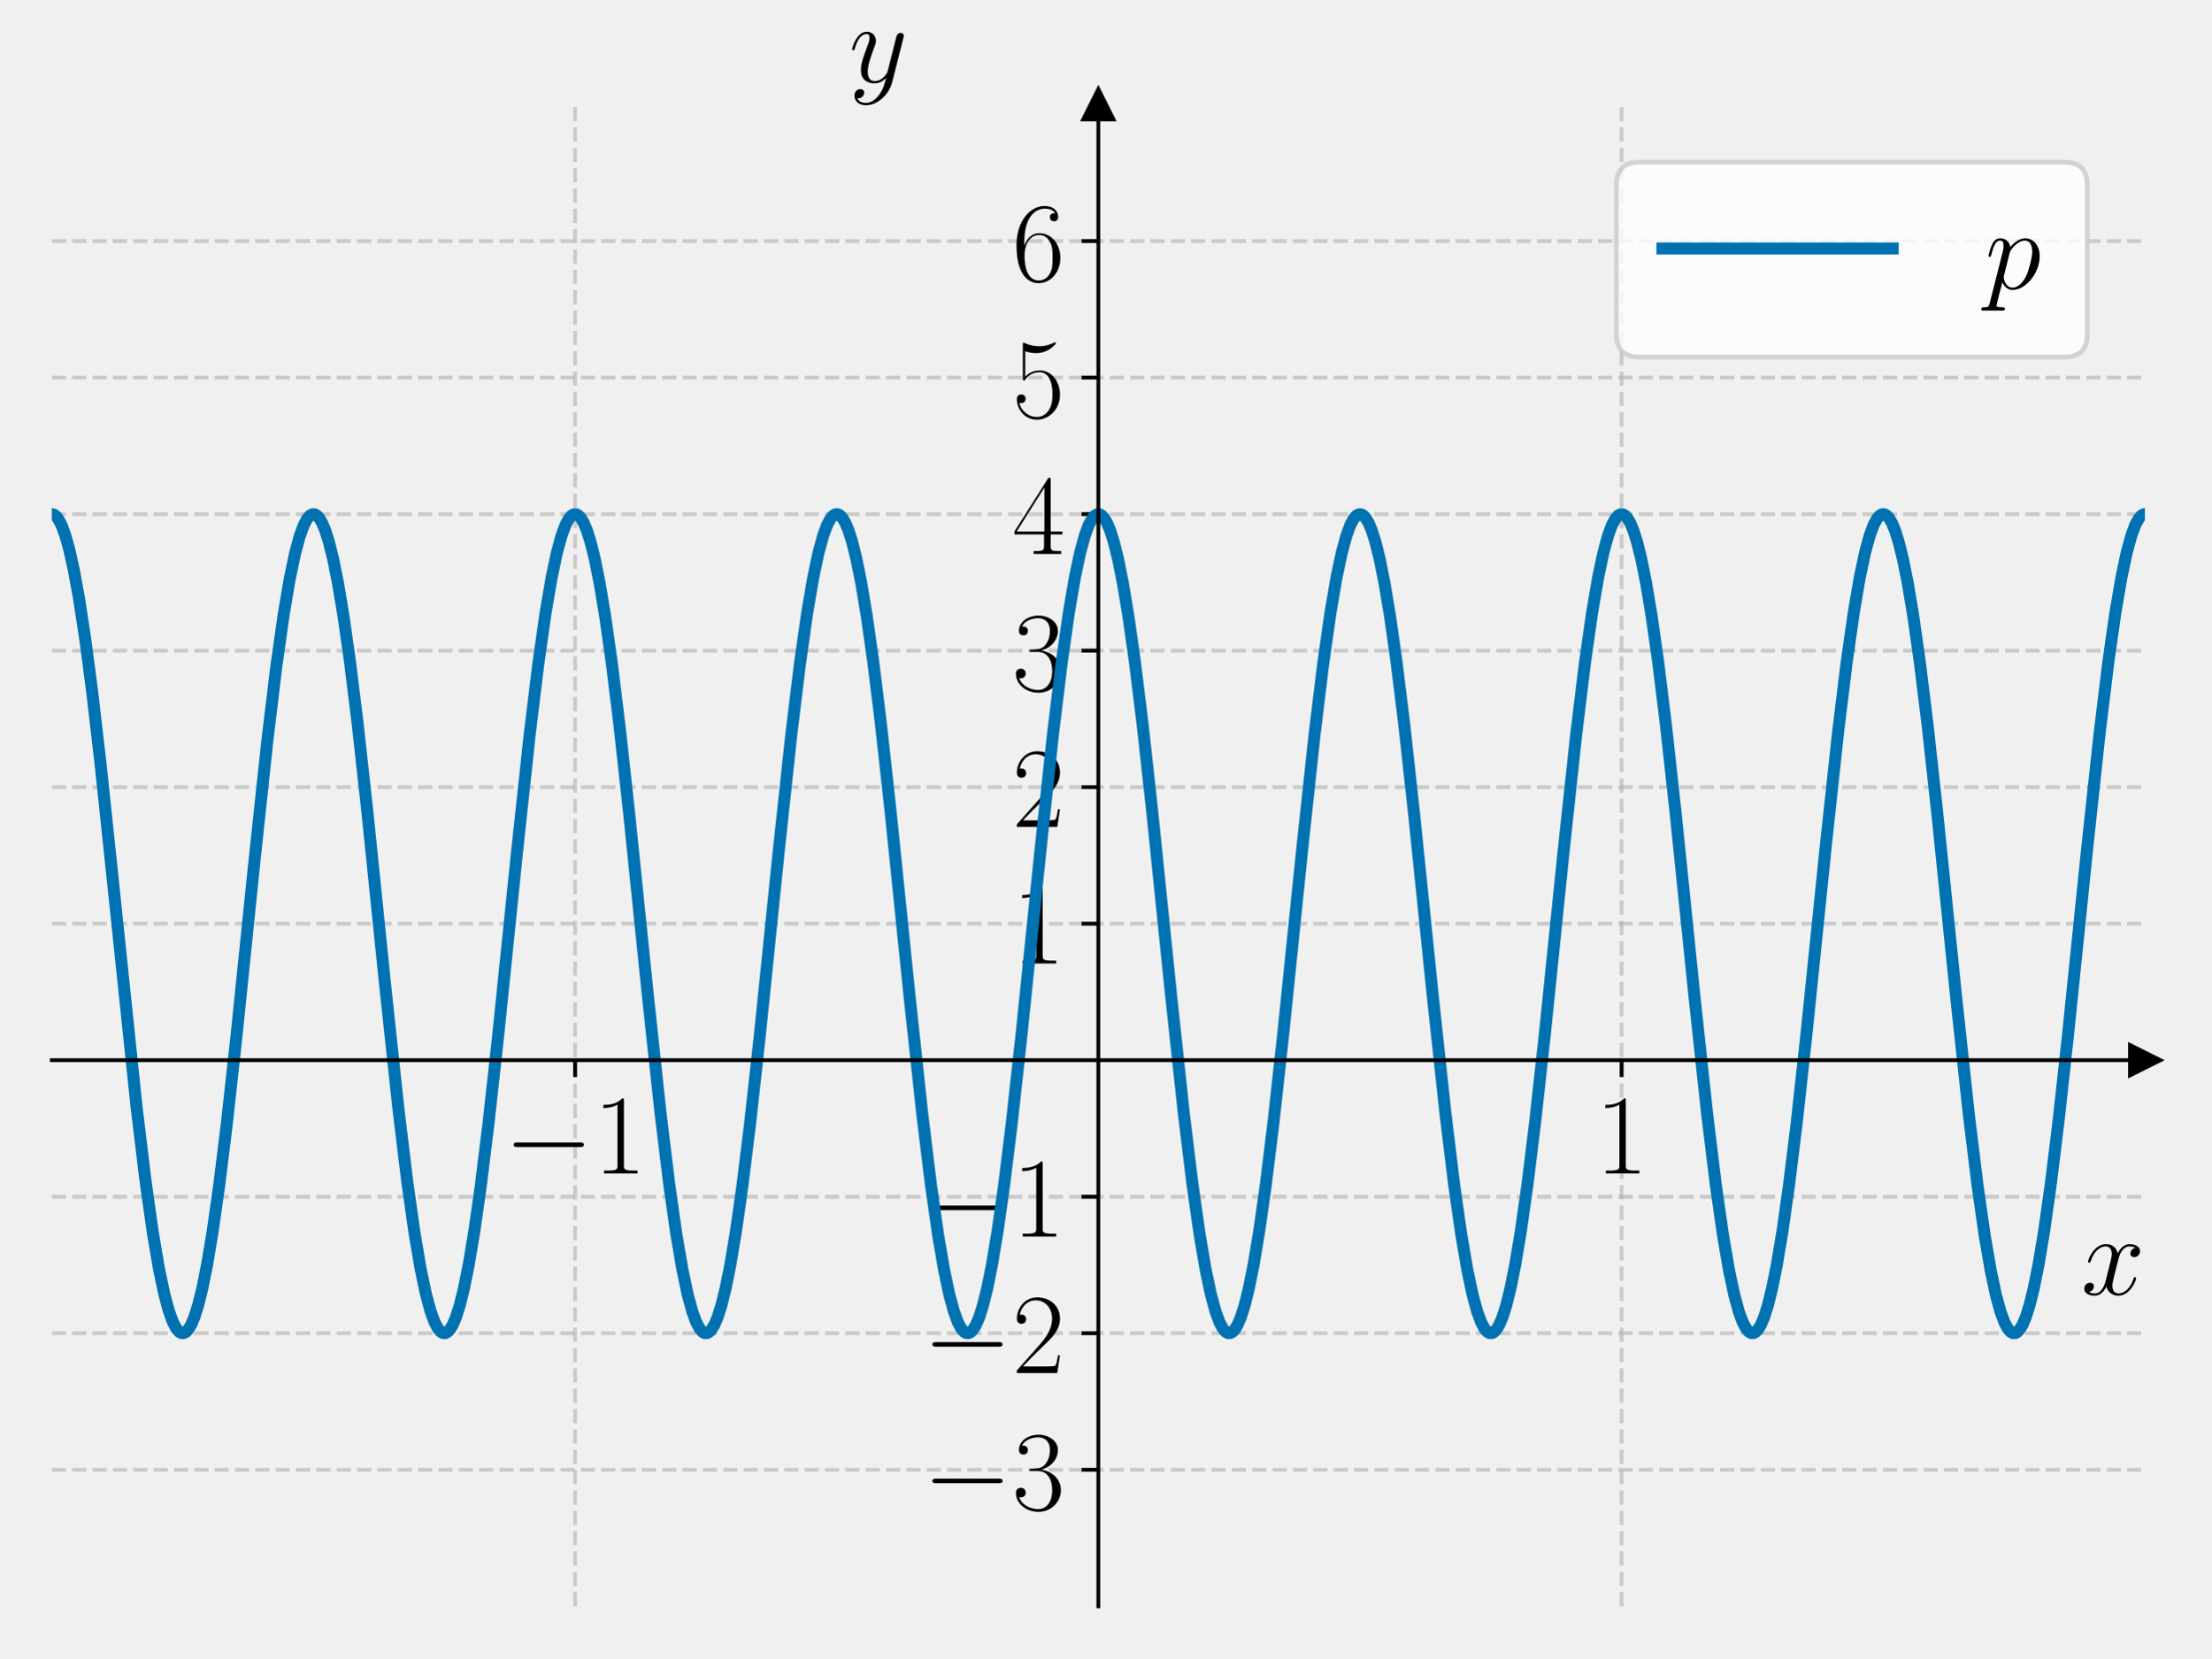
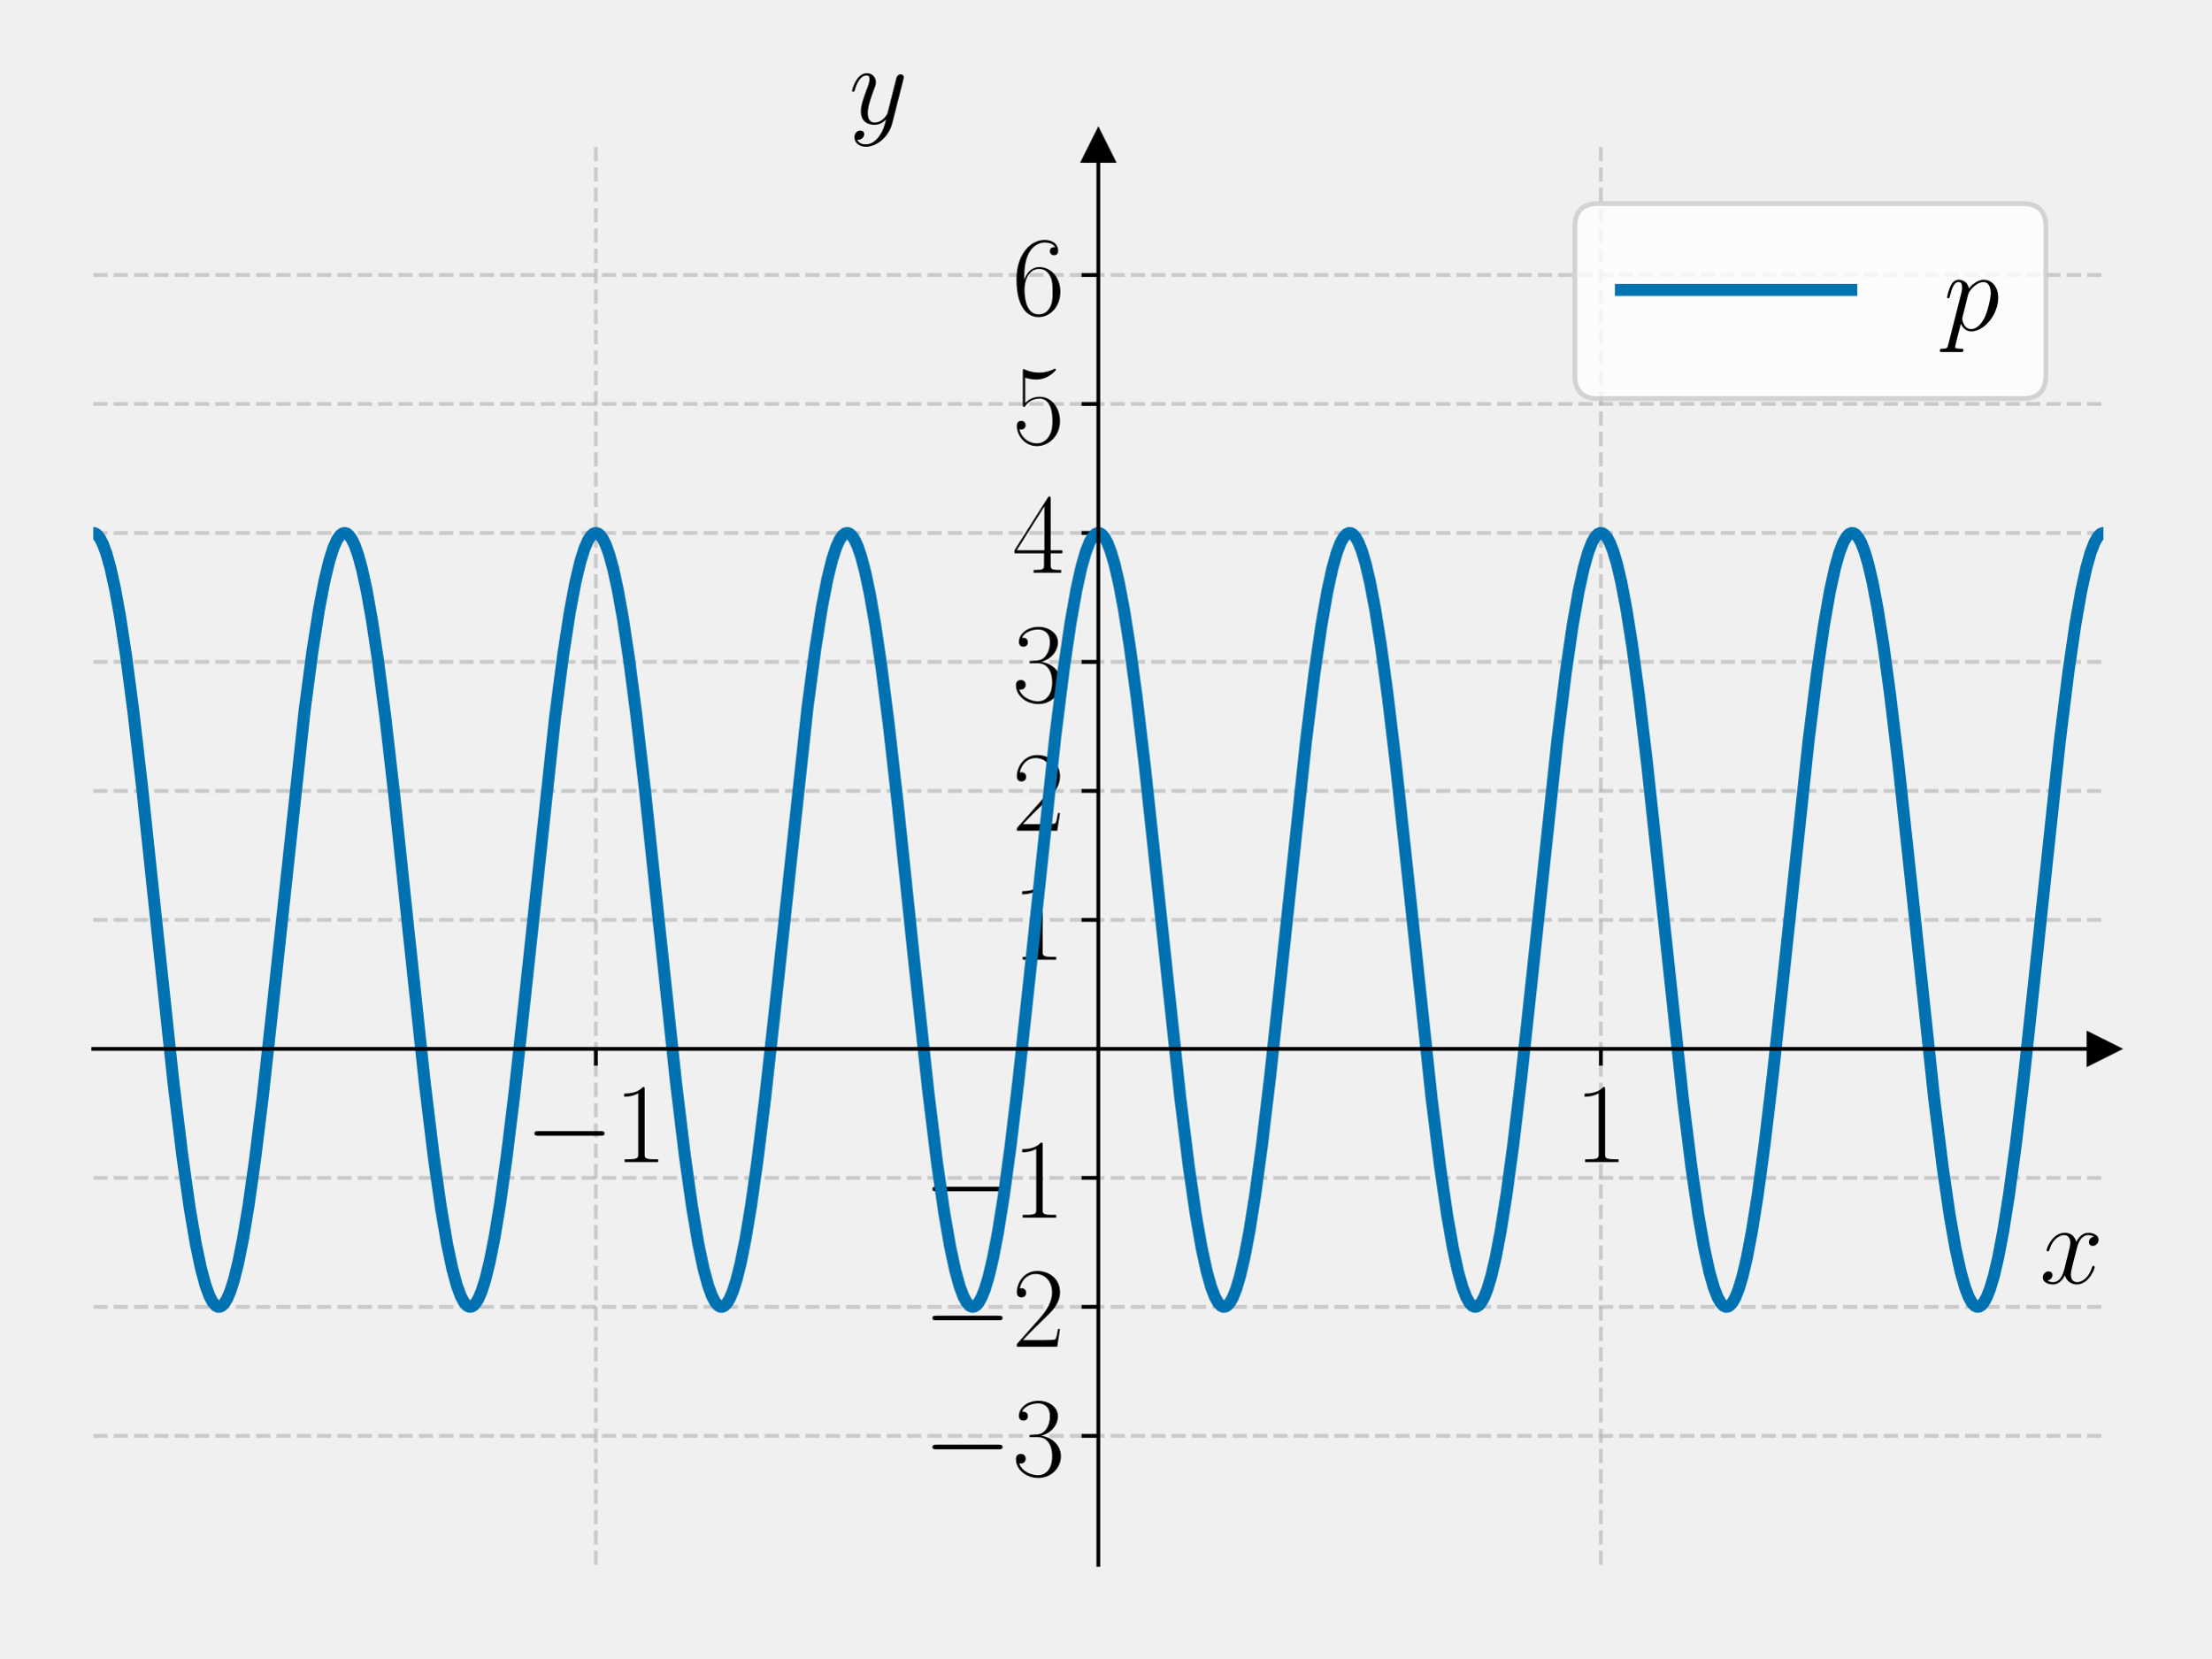
<svg xmlns="http://www.w3.org/2000/svg" xmlns:xlink="http://www.w3.org/1999/xlink" width="460.8pt" height="345.6pt" viewBox="0 0 460.8 345.6" version="1.1">
  <defs>
    <style type="text/css">*{stroke-linejoin: round; stroke-linecap: butt}</style>
  </defs>
  <g id="figure_1">
    <g id="patch_1">
      <path d="M 0 345.6  L 460.8 345.6  L 460.8 0  L 0 0  L 0 345.6  z " style="fill: none" />
    </g>
    <g id="axes_1">
      <g id="patch_2">
-         <path d="M 10.8 334.8  L 447 334.8  L 447 21.788  L 10.8 21.788  L 10.8 334.8  z " style="fill: none" />
+         <path d="M 19.44 326.16  L 438.36 326.16  L 438.36 30.428  L 19.44 30.428  L 19.44 326.16  z " style="fill: none" />
      </g>
      <g id="matplotlib.axis_1">
        <g id="xtick_1">
          <g id="line2d_1">
-             <path d="M 119.85 334.8  L 119.85 21.788  " clip-path="url(#pcf899cb71a)" style="fill: none; stroke-dasharray: 2.96,1.28; stroke-dashoffset: 0; stroke: #b0b0b0; stroke-opacity: 0.6; stroke-width: 0.8" />
+             <path d="M 124.17 326.16  L 124.17 30.428  " clip-path="url(#pcb5d88a3f2)" style="fill: none; stroke-dasharray: 2.96,1.28; stroke-dashoffset: 0; stroke: #b0b0b0; stroke-opacity: 0.6; stroke-width: 0.8" />
          </g>
          <g id="line2d_2">
            <defs>
-               <path id="m574461d732" d="M 0 0  L 0 3.5  " style="stroke: #000000; stroke-width: 0.8" />
-             </defs>
-             <g>
-               <use xlink:href="#m574461d732" x="119.85" y="220.977" style="stroke: #000000; stroke-width: 0.8" />
+               <path id="mf27c864049" d="M 0 0  L 0 3.5  " style="stroke: #000000; stroke-width: 0.8" />
+             </defs>
+             <g>
+               <use xlink:href="#mf27c864049" x="124.17" y="218.621" style="stroke: #000000; stroke-width: 0.8" />
            </g>
          </g>
          <g id="text_1">
-             <g transform="translate(105.0686 244.5817) scale(0.24 -0.24)">
+             <g transform="translate(109.3886 242.2253) scale(0.24 -0.24)">
              <defs>
                <path id="CMSY10-0" d="M 4218 1472  C 4326 1472 4442 1472 4442 1600  C 4442 1728 4326 1728 4218 1728  L 755 1728  C 646 1728 531 1728 531 1600  C 531 1472 646 1472 755 1472  L 4218 1472  z " transform="scale(0.015625)" />
                <path id="CMR17-31" d="M 1702 4058  C 1702 4192 1696 4192 1606 4192  C 1357 3916 979 3827 621 3827  C 602 3827 570 3827 563 3808  C 557 3795 557 3782 557 3648  C 755 3648 1088 3686 1344 3839  L 1344 461  C 1344 236 1331 160 781 160  L 589 160  L 589 0  C 896 0 1216 0 1523 0  C 1830 0 2150 0 2458 0  L 2458 160  L 2266 160  C 1715 160 1702 230 1702 458  L 1702 4058  z " transform="scale(0.015625)" />
              </defs>
              <use xlink:href="#CMSY10-0" transform="scale(0.996264)" />
              <use xlink:href="#CMR17-31" transform="translate(77.48747 0) scale(0.996264)" />
            </g>
          </g>
        </g>
        <g id="xtick_2">
          <g id="line2d_3">
-             <path d="M 337.95 334.8  L 337.95 21.788  " clip-path="url(#pcf899cb71a)" style="fill: none; stroke-dasharray: 2.96,1.28; stroke-dashoffset: 0; stroke: #b0b0b0; stroke-opacity: 0.6; stroke-width: 0.8" />
+             <path d="M 333.63 326.16  L 333.63 30.428  " clip-path="url(#pcb5d88a3f2)" style="fill: none; stroke-dasharray: 2.96,1.28; stroke-dashoffset: 0; stroke: #b0b0b0; stroke-opacity: 0.6; stroke-width: 0.8" />
          </g>
          <g id="line2d_4">
            <g>
-               <use xlink:href="#m574461d732" x="337.95" y="220.977" style="stroke: #000000; stroke-width: 0.8" />
+               <use xlink:href="#mf27c864049" x="333.63" y="218.621" style="stroke: #000000; stroke-width: 0.8" />
            </g>
          </g>
          <g id="text_2">
-             <g transform="translate(332.4671 244.5817) scale(0.24 -0.24)">
+             <g transform="translate(328.1471 242.2253) scale(0.24 -0.24)">
              <use xlink:href="#CMR17-31" transform="scale(0.996264)" />
            </g>
          </g>
        </g>
        <g id="text_3">
-           <g transform="translate(433.6958 269.8369) scale(0.24 -0.24)">
+           <g transform="translate(425.0558 267.4805) scale(0.24 -0.24)">
            <defs>
              <path id="CMMI12-78" d="M 3034 2606  C 2829 2567 2752 2414 2752 2293  C 2752 2139 2874 2088 2963 2088  C 3155 2088 3290 2254 3290 2427  C 3290 2695 2982 2816 2714 2816  C 2323 2816 2106 2433 2048 2312  C 1901 2816 1504 2816 1389 2816  C 736 2816 390 1980 390 1839  C 390 1814 416 1782 461 1782  C 512 1782 525 1820 538 1846  C 755 2555 1184 2689 1370 2689  C 1658 2689 1715 2420 1715 2267  C 1715 2127 1677 1980 1600 1673  L 1382 798  C 1286 415 1101 64 762 64  C 730 64 570 64 435 147  C 666 192 717 383 717 460  C 717 588 621 664 499 664  C 346 664 179 530 179 326  C 179 57 480 -64 755 -64  C 1062 -64 1280 179 1414 441  C 1517 64 1837 -64 2074 -64  C 2726 -64 3072 773 3072 913  C 3072 945 3046 971 3008 971  C 2950 971 2944 939 2925 888  C 2752 326 2381 64 2093 64  C 1869 64 1747 230 1747 492  C 1747 632 1773 734 1875 1156  L 2099 2024  C 2195 2408 2413 2689 2707 2689  C 2720 2689 2899 2689 3034 2606  z " transform="scale(0.015625)" />
            </defs>
            <use xlink:href="#CMMI12-78" transform="scale(0.996264)" />
          </g>
        </g>
      </g>
      <g id="matplotlib.axis_2">
        <g id="ytick_1">
          <g id="line2d_5">
-             <path d="M 10.8 306.344  L 447 306.344  " clip-path="url(#pcf899cb71a)" style="fill: none; stroke-dasharray: 2.96,1.28; stroke-dashoffset: 0; stroke: #b0b0b0; stroke-opacity: 0.6; stroke-width: 0.8" />
+             <path d="M 19.44 299.275  L 438.36 299.275  " clip-path="url(#pcb5d88a3f2)" style="fill: none; stroke-dasharray: 2.96,1.28; stroke-dashoffset: 0; stroke: #b0b0b0; stroke-opacity: 0.6; stroke-width: 0.8" />
          </g>
          <g id="line2d_6">
            <defs>
-               <path id="mb070bb6ad1" d="M 0 0  L -3.5 0  " style="stroke: #000000; stroke-width: 0.8" />
-             </defs>
-             <g>
-               <use xlink:href="#mb070bb6ad1" x="228.9" y="306.344" style="stroke: #000000; stroke-width: 0.8" />
+               <path id="md7048279fd" d="M 0 0  L -3.5 0  " style="stroke: #000000; stroke-width: 0.8" />
+             </defs>
+             <g>
+               <use xlink:href="#md7048279fd" x="228.9" y="299.275" style="stroke: #000000; stroke-width: 0.8" />
            </g>
          </g>
          <g id="text_4">
-             <g transform="translate(192.3373 314.6465) scale(0.24 -0.24)">
+             <g transform="translate(192.3373 307.5774) scale(0.24 -0.24)">
              <defs>
                <path id="CMR17-33" d="M 1414 2157  C 1984 2157 2234 1662 2234 1090  C 2234 320 1824 25 1453 25  C 1114 25 563 194 390 693  C 422 680 454 680 486 680  C 640 680 755 782 755 948  C 755 1133 614 1216 486 1216  C 378 1216 211 1165 211 926  C 211 335 787 -128 1466 -128  C 2176 -128 2720 430 2720 1085  C 2720 1707 2208 2157 1600 2227  C 2086 2328 2554 2756 2554 3329  C 2554 3820 2048 4179 1472 4179  C 890 4179 378 3829 378 3329  C 378 3110 544 3072 627 3072  C 762 3072 877 3155 877 3321  C 877 3486 762 3569 627 3569  C 602 3569 570 3569 544 3557  C 730 3959 1235 4032 1459 4032  C 1683 4032 2106 3925 2106 3320  C 2106 3143 2080 2828 1862 2550  C 1670 2304 1453 2304 1242 2284  C 1210 2284 1062 2269 1037 2269  C 992 2263 966 2257 966 2208  C 966 2163 973 2157 1101 2157  L 1414 2157  z " transform="scale(0.015625)" />
              </defs>
              <use xlink:href="#CMSY10-0" transform="scale(0.996264)" />
              <use xlink:href="#CMR17-33" transform="translate(77.48747 0) scale(0.996264)" />
            </g>
          </g>
        </g>
        <g id="ytick_2">
          <g id="line2d_7">
-             <path d="M 10.8 277.889  L 447 277.889  " clip-path="url(#pcf899cb71a)" style="fill: none; stroke-dasharray: 2.96,1.28; stroke-dashoffset: 0; stroke: #b0b0b0; stroke-opacity: 0.6; stroke-width: 0.8" />
+             <path d="M 19.44 272.39  L 438.36 272.39  " clip-path="url(#pcb5d88a3f2)" style="fill: none; stroke-dasharray: 2.96,1.28; stroke-dashoffset: 0; stroke: #b0b0b0; stroke-opacity: 0.6; stroke-width: 0.8" />
          </g>
          <g id="line2d_8">
            <g>
-               <use xlink:href="#mb070bb6ad1" x="228.9" y="277.889" style="stroke: #000000; stroke-width: 0.8" />
+               <use xlink:href="#md7048279fd" x="228.9" y="272.39" style="stroke: #000000; stroke-width: 0.8" />
            </g>
          </g>
          <g id="text_5">
-             <g transform="translate(192.3373 286.1909) scale(0.24 -0.24)">
+             <g transform="translate(192.3373 280.6927) scale(0.24 -0.24)">
              <defs>
                <path id="CMR17-32" d="M 2669 989  L 2554 989  C 2490 536 2438 459 2413 420  C 2381 369 1920 369 1830 369  L 602 369  C 832 619 1280 1072 1824 1597  C 2214 1967 2669 2402 2669 3035  C 2669 3790 2067 4224 1395 4224  C 691 4224 262 3604 262 3030  C 262 2780 448 2748 525 2748  C 589 2748 781 2787 781 3010  C 781 3207 614 3264 525 3264  C 486 3264 448 3258 422 3245  C 544 3790 915 4058 1306 4058  C 1862 4058 2227 3617 2227 3035  C 2227 2479 1901 2000 1536 1584  L 262 146  L 262 0  L 2515 0  L 2669 989  z " transform="scale(0.015625)" />
              </defs>
              <use xlink:href="#CMSY10-0" transform="scale(0.996264)" />
              <use xlink:href="#CMR17-32" transform="translate(77.48747 0) scale(0.996264)" />
            </g>
          </g>
        </g>
        <g id="ytick_3">
          <g id="line2d_9">
-             <path d="M 10.8 249.433  L 447 249.433  " clip-path="url(#pcf899cb71a)" style="fill: none; stroke-dasharray: 2.96,1.28; stroke-dashoffset: 0; stroke: #b0b0b0; stroke-opacity: 0.6; stroke-width: 0.8" />
+             <path d="M 19.44 245.506  L 438.36 245.506  " clip-path="url(#pcb5d88a3f2)" style="fill: none; stroke-dasharray: 2.96,1.28; stroke-dashoffset: 0; stroke: #b0b0b0; stroke-opacity: 0.6; stroke-width: 0.8" />
          </g>
          <g id="line2d_10">
            <g>
-               <use xlink:href="#mb070bb6ad1" x="228.9" y="249.433" style="stroke: #000000; stroke-width: 0.8" />
+               <use xlink:href="#md7048279fd" x="228.9" y="245.506" style="stroke: #000000; stroke-width: 0.8" />
            </g>
          </g>
          <g id="text_6">
-             <g transform="translate(192.3373 257.7352) scale(0.24 -0.24)">
+             <g transform="translate(192.3373 253.8079) scale(0.24 -0.24)">
              <use xlink:href="#CMSY10-0" transform="scale(0.996264)" />
              <use xlink:href="#CMR17-31" transform="translate(77.48747 0) scale(0.996264)" />
            </g>
          </g>
        </g>
        <g id="ytick_4">
          <g id="line2d_11">
-             <path d="M 10.8 192.522  L 447 192.522  " clip-path="url(#pcf899cb71a)" style="fill: none; stroke-dasharray: 2.96,1.28; stroke-dashoffset: 0; stroke: #b0b0b0; stroke-opacity: 0.6; stroke-width: 0.8" />
+             <path d="M 19.44 191.736  L 438.36 191.736  " clip-path="url(#pcb5d88a3f2)" style="fill: none; stroke-dasharray: 2.96,1.28; stroke-dashoffset: 0; stroke: #b0b0b0; stroke-opacity: 0.6; stroke-width: 0.8" />
          </g>
          <g id="line2d_12">
            <g>
-               <use xlink:href="#mb070bb6ad1" x="228.9" y="192.522" style="stroke: #000000; stroke-width: 0.8" />
+               <use xlink:href="#md7048279fd" x="228.9" y="191.736" style="stroke: #000000; stroke-width: 0.8" />
            </g>
          </g>
          <g id="text_7">
-             <g transform="translate(210.9343 200.8238) scale(0.24 -0.24)">
+             <g transform="translate(210.9343 200.0384) scale(0.24 -0.24)">
              <use xlink:href="#CMR17-31" transform="scale(0.996264)" />
            </g>
          </g>
        </g>
        <g id="ytick_5">
          <g id="line2d_13">
-             <path d="M 10.8 164.066  L 447 164.066  " clip-path="url(#pcf899cb71a)" style="fill: none; stroke-dasharray: 2.96,1.28; stroke-dashoffset: 0; stroke: #b0b0b0; stroke-opacity: 0.6; stroke-width: 0.8" />
+             <path d="M 19.44 164.851  L 438.36 164.851  " clip-path="url(#pcb5d88a3f2)" style="fill: none; stroke-dasharray: 2.96,1.28; stroke-dashoffset: 0; stroke: #b0b0b0; stroke-opacity: 0.6; stroke-width: 0.8" />
          </g>
          <g id="line2d_14">
            <g>
-               <use xlink:href="#mb070bb6ad1" x="228.9" y="164.066" style="stroke: #000000; stroke-width: 0.8" />
+               <use xlink:href="#md7048279fd" x="228.9" y="164.851" style="stroke: #000000; stroke-width: 0.8" />
            </g>
          </g>
          <g id="text_8">
-             <g transform="translate(210.9343 172.3682) scale(0.24 -0.24)">
+             <g transform="translate(210.9343 173.1536) scale(0.24 -0.24)">
              <use xlink:href="#CMR17-32" transform="scale(0.996264)" />
            </g>
          </g>
        </g>
        <g id="ytick_6">
          <g id="line2d_15">
-             <path d="M 10.8 135.61  L 447 135.61  " clip-path="url(#pcf899cb71a)" style="fill: none; stroke-dasharray: 2.96,1.28; stroke-dashoffset: 0; stroke: #b0b0b0; stroke-opacity: 0.6; stroke-width: 0.8" />
+             <path d="M 19.44 137.967  L 438.36 137.967  " clip-path="url(#pcb5d88a3f2)" style="fill: none; stroke-dasharray: 2.96,1.28; stroke-dashoffset: 0; stroke: #b0b0b0; stroke-opacity: 0.6; stroke-width: 0.8" />
          </g>
          <g id="line2d_16">
            <g>
-               <use xlink:href="#mb070bb6ad1" x="228.9" y="135.61" style="stroke: #000000; stroke-width: 0.8" />
+               <use xlink:href="#md7048279fd" x="228.9" y="137.967" style="stroke: #000000; stroke-width: 0.8" />
            </g>
          </g>
          <g id="text_9">
-             <g transform="translate(210.9343 143.9125) scale(0.24 -0.24)">
+             <g transform="translate(210.9343 146.2688) scale(0.24 -0.24)">
              <use xlink:href="#CMR17-33" transform="scale(0.996264)" />
            </g>
          </g>
        </g>
        <g id="ytick_7">
          <g id="line2d_17">
-             <path d="M 10.8 107.155  L 447 107.155  " clip-path="url(#pcf899cb71a)" style="fill: none; stroke-dasharray: 2.96,1.28; stroke-dashoffset: 0; stroke: #b0b0b0; stroke-opacity: 0.6; stroke-width: 0.8" />
+             <path d="M 19.44 111.082  L 438.36 111.082  " clip-path="url(#pcb5d88a3f2)" style="fill: none; stroke-dasharray: 2.96,1.28; stroke-dashoffset: 0; stroke: #b0b0b0; stroke-opacity: 0.6; stroke-width: 0.8" />
          </g>
          <g id="line2d_18">
            <g>
-               <use xlink:href="#mb070bb6ad1" x="228.9" y="107.155" style="stroke: #000000; stroke-width: 0.8" />
+               <use xlink:href="#md7048279fd" x="228.9" y="111.082" style="stroke: #000000; stroke-width: 0.8" />
            </g>
          </g>
          <g id="text_10">
-             <g transform="translate(210.9343 115.4568) scale(0.24 -0.24)">
+             <g transform="translate(210.9343 119.3841) scale(0.24 -0.24)">
              <defs>
                <path id="CMR17-34" d="M 2150 4122  C 2150 4256 2144 4256 2029 4256  L 128 1254  L 128 1088  L 1779 1088  L 1779 457  C 1779 224 1766 160 1318 160  L 1197 160  L 1197 0  C 1402 0 1747 0 1965 0  C 2182 0 2528 0 2733 0  L 2733 160  L 2611 160  C 2163 160 2150 224 2150 457  L 2150 1088  L 2803 1088  L 2803 1254  L 2150 1254  L 2150 4122  z M 1798 3703  L 1798 1254  L 256 1254  L 1798 3703  z " transform="scale(0.015625)" />
              </defs>
              <use xlink:href="#CMR17-34" transform="scale(0.996264)" />
            </g>
          </g>
        </g>
        <g id="ytick_8">
          <g id="line2d_19">
-             <path d="M 10.8 78.699  L 447 78.699  " clip-path="url(#pcf899cb71a)" style="fill: none; stroke-dasharray: 2.96,1.28; stroke-dashoffset: 0; stroke: #b0b0b0; stroke-opacity: 0.6; stroke-width: 0.8" />
+             <path d="M 19.44 84.197  L 438.36 84.197  " clip-path="url(#pcb5d88a3f2)" style="fill: none; stroke-dasharray: 2.96,1.28; stroke-dashoffset: 0; stroke: #b0b0b0; stroke-opacity: 0.6; stroke-width: 0.8" />
          </g>
          <g id="line2d_20">
            <g>
-               <use xlink:href="#mb070bb6ad1" x="228.9" y="78.699" style="stroke: #000000; stroke-width: 0.8" />
+               <use xlink:href="#md7048279fd" x="228.9" y="84.197" style="stroke: #000000; stroke-width: 0.8" />
            </g>
          </g>
          <g id="text_11">
-             <g transform="translate(210.9343 87.00113) scale(0.24 -0.24)">
+             <g transform="translate(210.9343 92.49931) scale(0.24 -0.24)">
              <defs>
                <path id="CMR17-35" d="M 730 3692  C 794 3666 1056 3584 1325 3584  C 1920 3584 2246 3911 2432 4100  C 2432 4157 2432 4192 2394 4192  C 2387 4192 2374 4192 2323 4163  C 2099 4058 1837 3973 1517 3973  C 1325 3973 1037 3999 723 4139  C 653 4171 640 4171 634 4171  C 602 4171 595 4164 595 4037  L 595 2203  C 595 2089 595 2057 659 2057  C 691 2057 704 2070 736 2114  C 941 2401 1222 2522 1542 2522  C 1766 2522 2246 2382 2246 1289  C 2246 1085 2246 715 2054 421  C 1894 159 1645 25 1370 25  C 947 25 518 320 403 814  C 429 807 480 795 506 795  C 589 795 749 840 749 1038  C 749 1210 627 1280 506 1280  C 358 1280 262 1190 262 1011  C 262 454 704 -128 1382 -128  C 2042 -128 2669 440 2669 1264  C 2669 2030 2170 2624 1549 2624  C 1222 2624 947 2503 730 2274  L 730 3692  z " transform="scale(0.015625)" />
              </defs>
              <use xlink:href="#CMR17-35" transform="scale(0.996264)" />
            </g>
          </g>
        </g>
        <g id="ytick_9">
          <g id="line2d_21">
-             <path d="M 10.8 50.243  L 447 50.243  " clip-path="url(#pcf899cb71a)" style="fill: none; stroke-dasharray: 2.96,1.28; stroke-dashoffset: 0; stroke: #b0b0b0; stroke-opacity: 0.6; stroke-width: 0.8" />
+             <path d="M 19.44 57.312  L 438.36 57.312  " clip-path="url(#pcb5d88a3f2)" style="fill: none; stroke-dasharray: 2.96,1.28; stroke-dashoffset: 0; stroke: #b0b0b0; stroke-opacity: 0.6; stroke-width: 0.8" />
          </g>
          <g id="line2d_22">
            <g>
-               <use xlink:href="#mb070bb6ad1" x="228.9" y="50.243" style="stroke: #000000; stroke-width: 0.8" />
+               <use xlink:href="#md7048279fd" x="228.9" y="57.312" style="stroke: #000000; stroke-width: 0.8" />
            </g>
          </g>
          <g id="text_12">
-             <g transform="translate(210.9343 58.54546) scale(0.24 -0.24)">
+             <g transform="translate(210.9343 65.61455) scale(0.24 -0.24)">
              <defs>
                <path id="CMR17-36" d="M 678 2176  C 678 3690 1395 4032 1811 4032  C 1946 4032 2272 4009 2400 3776  C 2298 3776 2106 3776 2106 3553  C 2106 3381 2246 3323 2336 3323  C 2394 3323 2566 3348 2566 3560  C 2566 3954 2246 4179 1805 4179  C 1043 4179 243 3390 243 1984  C 243 253 966 -128 1478 -128  C 2099 -128 2688 427 2688 1283  C 2688 2081 2170 2662 1517 2662  C 1126 2662 838 2407 678 1960  L 678 2176  z M 1478 25  C 691 25 691 1200 691 1436  C 691 1896 909 2560 1504 2560  C 1613 2560 1926 2560 2138 2120  C 2253 1870 2253 1609 2253 1289  C 2253 944 2253 690 2118 434  C 1978 171 1773 25 1478 25  z " transform="scale(0.015625)" />
              </defs>
              <use xlink:href="#CMR17-36" transform="scale(0.996264)" />
            </g>
          </g>
        </g>
        <g id="text_13">
-           <g transform="translate(176.9219 17.13682) scale(0.24 -0.24)">
+           <g transform="translate(176.9219 25.77682) scale(0.24 -0.24)">
            <defs>
              <path id="CMMI12-79" d="M 1683 -700  C 1510 -939 1261 -1152 947 -1152  C 870 -1152 563 -1152 467 -889  C 486 -895 518 -895 531 -895  C 723 -895 851 -729 851 -582  C 851 -435 730 -384 634 -384  C 531 -384 307 -458 307 -759  C 307 -1071 582 -1286 947 -1286  C 1587 -1286 2234 -700 2413 6  L 3040 2485  C 3046 2517 3059 2556 3059 2594  C 3059 2689 2982 2753 2886 2753  C 2829 2753 2694 2727 2643 2535  L 2170 658  C 2138 543 2138 530 2086 460  C 1958 281 1747 64 1440 64  C 1082 64 1050 415 1050 588  C 1050 952 1222 1443 1395 1903  C 1466 2088 1504 2178 1504 2305  C 1504 2574 1312 2816 998 2816  C 410 2816 173 1890 173 1839  C 173 1814 198 1782 243 1782  C 301 1782 307 1807 333 1897  C 486 2433 730 2689 979 2689  C 1037 2689 1146 2689 1146 2478  C 1146 2312 1075 2127 979 1884  C 666 1047 666 837 666 683  C 666 77 1101 -64 1421 -64  C 1606 -64 1837 -6 2061 230  L 2067 224  C 1971 -147 1907 -392 1683 -700  z " transform="scale(0.015625)" />
            </defs>
            <use xlink:href="#CMMI12-79" transform="scale(0.996264)" />
          </g>
        </g>
      </g>
      <g id="line2d_23">
        <defs>
-           <path id="m7ce6496fcc" d="M 3 0  L -3 -3  L -3 3  z " style="stroke: #000000; stroke-linejoin: miter" />
+           <path id="m29c4f63f44" d="M 3 0  L -3 -3  L -3 3  z " style="stroke: #000000; stroke-linejoin: miter" />
        </defs>
        <g>
-           <use xlink:href="#m7ce6496fcc" x="447" y="220.977" style="stroke: #000000; stroke-linejoin: miter" />
+           <use xlink:href="#m29c4f63f44" x="438.36" y="218.621" style="stroke: #000000; stroke-linejoin: miter" />
        </g>
      </g>
      <g id="line2d_24">
        <defs>
-           <path id="m4e0de154f9" d="M 0 -3  L -3 3  L 3 3  z " style="stroke: #000000; stroke-linejoin: miter" />
+           <path id="mceafe0d0cc" d="M 0 -3  L -3 3  L 3 3  z " style="stroke: #000000; stroke-linejoin: miter" />
        </defs>
        <g>
-           <use xlink:href="#m4e0de154f9" x="228.9" y="21.788" style="stroke: #000000; stroke-linejoin: miter" />
+           <use xlink:href="#mceafe0d0cc" x="228.9" y="30.428" style="stroke: #000000; stroke-linejoin: miter" />
        </g>
      </g>
      <g id="line2d_25">
-         <path d="M 10.8 107.155  L 11.253 107.271  L 11.732 107.646  L 12.264 108.367  L 12.877 109.588  L 13.596 111.546  L 14.421 114.479  L 15.38 118.768  L 16.471 124.744  L 17.723 132.906  L 19.187 144.015  L 20.971 159.375  L 23.42 182.599  L 28.426 230.444  L 30.29 245.873  L 31.807 256.655  L 33.085 264.228  L 34.204 269.586  L 35.162 273.165  L 35.987 275.46  L 36.706 276.848  L 37.319 277.575  L 37.825 277.857  L 38.277 277.863  L 38.73 277.636  L 39.236 277.11  L 39.821 276.141  L 40.487 274.578  L 41.259 272.162  L 42.138 268.647  L 43.15 263.636  L 44.321 256.633  L 45.652 247.267  L 47.25 234.352  L 49.247 216.276  L 52.921 180.489  L 55.717 154.35  L 57.554 139.157  L 59.071 128.378  L 60.349 120.806  L 61.468 115.45  L 62.426 111.873  L 63.252 109.58  L 63.97 108.192  L 64.583 107.467  L 65.089 107.186  L 65.541 107.181  L 65.994 107.408  L 66.5 107.936  L 67.086 108.905  L 67.751 110.469  L 68.523 112.887  L 69.402 116.404  L 70.414 121.416  L 71.585 128.421  L 72.916 137.789  L 74.514 150.706  L 76.538 169.035  L 80.292 205.607  L 83.034 231.176  L 84.871 246.307  L 86.362 256.849  L 87.64 264.388  L 88.758 269.713  L 89.717 273.261  L 90.542 275.529  L 91.261 276.894  L 91.847 277.578  L 92.353 277.857  L 92.805 277.862  L 93.258 277.634  L 93.764 277.105  L 94.35 276.134  L 95.015 274.569  L 95.788 272.15  L 96.666 268.632  L 97.678 263.618  L 98.849 256.611  L 100.207 247.04  L 101.805 234.095  L 103.828 215.741  L 107.716 177.87  L 110.378 153.154  L 112.189 138.318  L 113.68 127.841  L 114.958 120.366  L 116.049 115.212  L 117.008 111.693  L 117.833 109.45  L 118.525 108.147  L 119.111 107.464  L 119.617 107.185  L 120.07 107.182  L 120.522 107.411  L 121.028 107.94  L 121.614 108.912  L 122.28 110.478  L 123.052 112.899  L 123.93 116.419  L 124.942 121.434  L 126.114 128.443  L 127.471 138.015  L 129.069 150.963  L 131.092 169.318  L 134.98 207.19  L 137.642 231.904  L 139.453 246.738  L 140.944 257.213  L 142.222 264.686  L 143.313 269.838  L 144.272 273.356  L 145.097 275.597  L 145.79 276.899  L 146.375 277.581  L 146.881 277.858  L 147.334 277.861  L 147.786 277.631  L 148.292 277.101  L 148.878 276.128  L 149.544 274.56  L 150.316 272.138  L 151.194 268.617  L 152.206 263.6  L 153.378 256.59  L 154.736 247.015  L 156.333 234.066  L 158.357 215.709  L 162.244 177.838  L 164.906 153.125  L 166.717 138.293  L 168.208 127.819  L 169.486 120.348  L 170.578 115.198  L 171.536 111.682  L 172.361 109.442  L 173.054 108.142  L 173.639 107.461  L 174.145 107.184  L 174.598 107.183  L 175.051 107.413  L 175.556 107.945  L 176.142 108.919  L 176.808 110.487  L 177.58 112.911  L 178.459 116.433  L 179.47 121.452  L 180.642 128.464  L 182 138.041  L 183.597 150.992  L 185.621 169.35  L 189.535 207.48  L 192.171 231.933  L 193.981 246.763  L 195.472 257.235  L 196.75 264.704  L 197.842 269.852  L 198.8 273.366  L 199.626 275.605  L 200.318 276.904  L 200.904 277.584  L 201.41 277.859  L 201.862 277.86  L 202.315 277.629  L 202.821 277.096  L 203.406 276.121  L 204.072 274.551  L 204.844 272.126  L 205.723 268.602  L 206.735 263.582  L 207.906 256.568  L 209.264 246.99  L 210.861 234.037  L 212.885 215.678  L 216.799 177.547  L 219.435 153.096  L 221.245 138.268  L 222.736 127.798  L 224.014 120.331  L 225.106 115.185  L 226.064 111.672  L 226.89 109.435  L 227.582 108.137  L 228.168 107.458  L 228.674 107.184  L 229.126 107.184  L 229.579 107.416  L 230.085 107.949  L 230.671 108.925  L 231.336 110.497  L 232.108 112.923  L 232.987 116.448  L 233.999 121.471  L 235.17 128.486  L 236.528 138.066  L 238.126 151.02  L 240.149 169.381  L 244.063 207.512  L 246.699 231.962  L 248.509 246.788  L 250 257.256  L 251.278 264.721  L 252.37 269.866  L 253.329 273.377  L 254.154 275.612  L 254.846 276.909  L 255.432 277.586  L 255.938 277.86  L 256.39 277.859  L 256.843 277.626  L 257.349 277.092  L 257.935 276.115  L 258.6 274.542  L 259.372 272.115  L 260.251 268.588  L 261.263 263.564  L 262.434 256.547  L 263.792 246.965  L 265.39 234.009  L 267.413 215.646  L 271.354 177.257  L 273.963 153.067  L 275.774 138.242  L 277.265 127.777  L 278.543 120.313  L 279.634 115.171  L 280.593 111.661  L 281.418 109.427  L 282.11 108.132  L 282.696 107.456  L 283.202 107.183  L 283.655 107.184  L 284.107 107.418  L 284.613 107.954  L 285.199 108.932  L 285.865 110.506  L 286.637 112.935  L 287.515 116.463  L 288.527 121.489  L 289.699 128.508  L 291.056 138.091  L 292.654 151.049  L 294.677 169.413  L 298.618 207.802  L 301.227 231.991  L 303.038 246.813  L 304.529 257.277  L 305.807 264.739  L 306.898 269.879  L 307.857 273.387  L 308.682 275.62  L 309.375 276.913  L 309.96 277.589  L 310.466 277.861  L 310.919 277.858  L 311.371 277.624  L 311.877 277.088  L 312.463 276.108  L 313.129 274.533  L 313.901 272.103  L 314.779 268.573  L 315.791 263.545  L 316.963 256.525  L 318.321 246.94  L 319.918 233.98  L 321.942 215.615  L 325.882 177.225  L 328.491 153.038  L 330.302 138.217  L 331.793 127.755  L 333.071 120.296  L 334.163 115.157  L 335.121 111.651  L 335.946 109.42  L 336.639 108.127  L 337.224 107.453  L 337.73 107.182  L 338.183 107.185  L 338.636 107.421  L 339.141 107.958  L 339.727 108.939  L 340.393 110.515  L 341.165 112.946  L 342.044 116.478  L 343.055 121.507  L 344.227 128.529  L 345.585 138.116  L 347.182 151.077  L 349.206 169.444  L 353.173 208.092  L 355.782 232.252  L 357.593 247.04  L 359.084 257.469  L 360.335 264.756  L 361.427 269.893  L 362.385 273.398  L 363.211 275.627  L 363.903 276.918  L 364.489 277.592  L 364.995 277.862  L 365.447 277.857  L 365.9 277.621  L 366.406 277.083  L 366.991 276.101  L 367.657 274.524  L 368.429 272.091  L 369.308 268.558  L 370.32 263.527  L 371.491 256.503  L 372.849 246.914  L 374.446 233.952  L 376.47 215.583  L 380.437 176.935  L 383.046 152.777  L 384.857 137.99  L 386.348 127.564  L 387.599 120.278  L 388.691 115.143  L 389.649 111.64  L 390.475 109.412  L 391.167 108.122  L 391.753 107.45  L 392.259 107.181  L 392.711 107.186  L 393.164 107.423  L 393.67 107.962  L 394.256 108.945  L 394.921 110.524  L 395.693 112.958  L 396.572 116.493  L 397.584 121.525  L 398.755 128.551  L 400.113 138.141  L 401.711 151.106  L 403.734 169.476  L 407.701 208.124  L 410.311 232.281  L 412.121 247.066  L 413.612 257.49  L 414.863 264.774  L 415.955 269.907  L 416.914 273.408  L 417.739 275.635  L 418.431 276.923  L 419.017 277.595  L 419.523 277.863  L 419.975 277.857  L 420.428 277.618  L 420.934 277.079  L 421.52 276.095  L 422.185 274.515  L 422.957 272.079  L 423.836 268.543  L 424.848 263.509  L 426.019 256.482  L 427.377 246.889  L 428.975 233.923  L 430.998 215.552  L 434.992 176.646  L 437.575 152.748  L 439.385 137.965  L 440.876 127.542  L 442.128 120.261  L 443.219 115.129  L 444.178 111.63  L 445.003 109.405  L 445.695 108.118  L 446.281 107.447  L 446.787 107.18  L 447 107.155  L 447 107.155  " clip-path="url(#pcf899cb71a)" style="fill: none; stroke: #0072b2; stroke-width: 2.5; stroke-linecap: square" />
+         <path d="M 19.44 111.082  L 19.875 111.192  L 20.335 111.546  L 20.872 112.269  L 21.486 113.499  L 22.202 115.469  L 23.02 118.409  L 23.966 122.686  L 25.04 128.614  L 26.293 136.846  L 27.776 148.173  L 29.591 163.872  L 32.302 189.517  L 36.137 225.557  L 38.004 240.975  L 39.513 251.671  L 40.791 259.214  L 41.891 264.44  L 42.837 267.927  L 43.655 270.154  L 44.346 271.446  L 44.934 272.115  L 45.42 272.367  L 45.854 272.359  L 46.289 272.133  L 46.775 271.621  L 47.337 270.689  L 48.002 269.125  L 48.769 266.709  L 49.639 263.206  L 50.636 258.232  L 51.787 251.318  L 53.142 241.731  L 54.753 228.642  L 56.85 209.627  L 63.472 148.147  L 65.109 135.745  L 66.464 127.085  L 67.615 121.064  L 68.612 116.93  L 69.481 114.197  L 70.223 112.531  L 70.862 111.598  L 71.399 111.178  L 71.859 111.084  L 72.294 111.221  L 72.754 111.605  L 73.291 112.361  L 73.905 113.629  L 74.621 115.642  L 75.465 118.734  L 76.411 123.088  L 77.51 129.255  L 78.789 137.782  L 80.298 149.456  L 82.164 165.768  L 85.079 193.507  L 88.506 225.585  L 90.372 240.999  L 91.881 251.692  L 93.159 259.231  L 94.259 264.453  L 95.205 267.937  L 96.023 270.161  L 96.714 271.45  L 97.302 272.118  L 97.788 272.367  L 98.222 272.358  L 98.657 272.13  L 99.143 271.617  L 99.706 270.683  L 100.37 269.116  L 101.137 266.698  L 102.032 263.076  L 103.055 257.933  L 104.231 250.794  L 105.587 241.122  L 107.223 227.732  L 109.346 208.389  L 115.687 149.377  L 117.349 136.62  L 118.73 127.663  L 119.906 121.409  L 120.929 117.104  L 121.798 114.326  L 122.565 112.572  L 123.205 111.622  L 123.742 111.188  L 124.202 111.082  L 124.637 111.208  L 125.097 111.58  L 125.634 112.323  L 126.248 113.575  L 126.964 115.571  L 127.782 118.538  L 128.728 122.846  L 129.827 128.962  L 131.08 137.255  L 132.563 148.643  L 134.405 164.629  L 137.192 191.063  L 140.848 225.388  L 142.715 240.828  L 144.224 251.547  L 145.502 259.112  L 146.602 264.359  L 147.548 267.866  L 148.366 270.11  L 149.056 271.417  L 149.645 272.1  L 150.13 272.362  L 150.565 272.364  L 151 272.147  L 151.486 271.646  L 152.048 270.727  L 152.713 269.177  L 153.48 266.778  L 154.349 263.291  L 155.347 258.337  L 156.497 251.443  L 157.827 242.07  L 159.438 229.027  L 161.509 210.29  L 168.285 147.473  L 169.896 135.346  L 171.252 126.754  L 172.402 120.797  L 173.399 116.723  L 174.269 114.045  L 175.01 112.428  L 175.624 111.563  L 176.161 111.163  L 176.621 111.086  L 177.056 111.239  L 177.542 111.67  L 178.079 112.462  L 178.718 113.833  L 179.46 115.997  L 180.303 119.187  L 181.275 123.779  L 182.4 130.244  L 183.704 139.128  L 185.239 151.208  L 187.182 168.418  L 190.583 200.972  L 193.447 227.427  L 195.262 242.215  L 196.745 252.553  L 197.998 259.801  L 199.072 264.797  L 200.018 268.197  L 200.811 270.289  L 201.501 271.533  L 202.064 272.143  L 202.55 272.374  L 202.984 272.349  L 203.445 272.084  L 203.956 271.501  L 204.544 270.461  L 205.235 268.74  L 206.027 266.113  L 206.922 262.342  L 207.971 256.892  L 209.172 249.385  L 210.579 239.092  L 212.266 224.994  L 214.542 203.946  L 219.912 153.612  L 221.676 139.528  L 223.108 129.786  L 224.336 122.878  L 225.384 118.153  L 226.305 114.961  L 227.097 112.961  L 227.762 111.832  L 228.325 111.274  L 228.811 111.087  L 229.245 111.151  L 229.705 111.458  L 230.217 112.087  L 230.805 113.18  L 231.495 114.961  L 232.288 117.655  L 233.209 121.622  L 234.257 127.178  L 235.459 134.795  L 236.865 145.198  L 238.578 159.623  L 240.931 181.502  L 245.943 228.56  L 247.733 243.007  L 249.19 253.058  L 250.417 260.082  L 251.491 265.018  L 252.412 268.285  L 253.205 270.352  L 253.895 271.573  L 254.458 272.164  L 254.943 272.379  L 255.378 272.34  L 255.838 272.059  L 256.35 271.46  L 256.938 270.4  L 257.628 268.657  L 258.421 266.005  L 259.342 262.086  L 260.39 256.581  L 261.592 249.016  L 262.998 238.666  L 264.711 224.288  L 267.038 202.691  L 272.178 154.459  L 273.942 140.263  L 275.4 130.244  L 276.627 123.251  L 277.701 118.344  L 278.622 115.105  L 279.414 113.062  L 280.079 111.897  L 280.642 111.307  L 281.128 111.093  L 281.562 111.133  L 282.023 111.415  L 282.534 112.015  L 283.122 113.076  L 283.812 114.82  L 284.605 117.473  L 285.526 121.394  L 286.574 126.901  L 287.776 134.468  L 289.182 144.819  L 290.895 159.198  L 293.222 180.797  L 298.362 229.027  L 300.126 243.221  L 301.584 253.238  L 302.811 260.229  L 303.885 265.134  L 304.806 268.372  L 305.598 270.414  L 306.263 271.578  L 306.826 272.166  L 307.312 272.38  L 307.746 272.339  L 308.207 272.056  L 308.718 271.455  L 309.306 270.393  L 309.997 268.647  L 310.789 265.993  L 311.71 262.071  L 312.758 256.562  L 313.96 248.994  L 315.366 238.64  L 317.08 224.26  L 319.406 202.66  L 324.546 154.432  L 326.31 140.239  L 327.768 130.224  L 328.995 123.235  L 330.069 118.332  L 330.99 115.095  L 331.783 113.055  L 332.447 111.893  L 333.01 111.305  L 333.496 111.092  L 333.93 111.134  L 334.391 111.418  L 334.902 112.02  L 335.49 113.083  L 336.181 114.83  L 336.973 117.485  L 337.894 121.409  L 338.942 126.919  L 340.144 134.489  L 341.55 144.844  L 343.264 159.227  L 345.591 180.827  L 350.73 229.054  L 352.495 243.245  L 353.952 253.258  L 355.179 260.246  L 356.253 265.147  L 357.174 268.382  L 357.967 270.42  L 358.631 271.582  L 359.194 272.168  L 359.68 272.38  L 360.115 272.338  L 360.575 272.053  L 361.086 271.45  L 361.674 270.386  L 362.365 268.638  L 363.157 265.981  L 364.078 262.056  L 365.126 256.544  L 366.328 248.972  L 367.735 238.615  L 369.448 224.232  L 371.775 202.63  L 376.914 154.404  L 378.679 140.215  L 380.136 130.204  L 381.364 123.219  L 382.438 118.319  L 383.358 115.085  L 384.151 113.049  L 384.816 111.888  L 385.378 111.303  L 385.864 111.092  L 386.299 111.135  L 386.759 111.42  L 387.27 112.024  L 387.858 113.09  L 388.549 114.839  L 389.342 117.497  L 390.262 121.424  L 391.31 126.937  L 392.512 134.511  L 393.919 144.87  L 395.632 159.255  L 397.959 180.858  L 403.073 228.862  L 404.863 243.269  L 406.32 253.278  L 407.548 260.262  L 408.622 265.16  L 409.542 268.392  L 410.335 270.427  L 411 271.586  L 411.562 272.171  L 412.048 272.381  L 412.483 272.336  L 412.943 272.05  L 413.454 271.446  L 414.043 270.379  L 414.733 268.629  L 415.526 265.969  L 416.446 262.04  L 417.495 256.526  L 418.696 248.95  L 420.103 238.59  L 421.816 224.203  L 424.143 202.599  L 429.257 154.597  L 431.047 140.191  L 432.504 130.184  L 433.732 123.202  L 434.806 118.306  L 435.726 115.076  L 436.519 113.042  L 437.184 111.884  L 437.746 111.3  L 438.232 111.091  L 438.36 111.082  L 438.36 111.082  " clip-path="url(#pcb5d88a3f2)" style="fill: none; stroke: #0072b2; stroke-width: 2.5; stroke-linecap: square" />
      </g>
      <g id="patch_3">
-         <path d="M 228.9 334.8  L 228.9 21.788  " style="fill: none; stroke: #000000; stroke-width: 0.8; stroke-linejoin: miter; stroke-linecap: square" />
+         <path d="M 228.9 326.16  L 228.9 30.428  " style="fill: none; stroke: #000000; stroke-width: 0.8; stroke-linejoin: miter; stroke-linecap: square" />
      </g>
      <g id="patch_4">
-         <path d="M 447 334.8  L 447 21.788  " style="fill: none" />
+         <path d="M 438.36 326.16  L 438.36 30.428  " style="fill: none" />
      </g>
      <g id="patch_5">
-         <path d="M 10.8 220.977  L 447 220.977  " style="fill: none; stroke: #000000; stroke-width: 0.8; stroke-linejoin: miter; stroke-linecap: square" />
+         <path d="M 19.44 218.621  L 438.36 218.621  " style="fill: none; stroke: #000000; stroke-width: 0.8; stroke-linejoin: miter; stroke-linecap: square" />
      </g>
      <g id="patch_6">
-         <path d="M 10.8 21.788  L 447 21.788  " style="fill: none" />
+         <path d="M 19.44 30.428  L 438.36 30.428  " style="fill: none" />
      </g>
      <g id="legend_1">
        <g id="patch_7">
-           <path d="M 341.65 74.438  L 430.2 74.438  Q 435 74.438 435 69.638  L 435 38.588  Q 435 33.788 430.2 33.788  L 341.65 33.788  Q 336.85 33.788 336.85 38.588  L 336.85 69.638  Q 336.85 74.438 341.65 74.438  z " style="fill: #ffffff; opacity: 0.8; stroke: #cccccc; stroke-linejoin: miter" />
+           <path d="M 333.01 83.078  L 421.56 83.078  Q 426.36 83.078 426.36 78.278  L 426.36 47.228  Q 426.36 42.428 421.56 42.428  L 333.01 42.428  Q 328.21 42.428 328.21 47.228  L 328.21 78.278  Q 328.21 83.078 333.01 83.078  z " style="fill: #ffffff; opacity: 0.8; stroke: #cccccc; stroke-linejoin: miter" />
        </g>
        <g id="line2d_26">
-           <path d="M 346.45 51.788  L 370.45 51.788  L 394.45 51.788  " style="fill: none; stroke: #0072b2; stroke-width: 2.5; stroke-linecap: square" />
+           <path d="M 337.81 60.428  L 361.81 60.428  L 385.81 60.428  " style="fill: none; stroke: #0072b2; stroke-width: 2.5; stroke-linecap: square" />
        </g>
        <g id="text_14">
-           <g transform="translate(413.6497 60.18758) scale(0.24 -0.24)">
+           <g transform="translate(405.0097 68.82758) scale(0.24 -0.24)">
            <defs>
              <path id="CMMI12-70" d="M 275 -789  C 230 -980 205 -1031 -58 -1031  C -134 -1031 -198 -1031 -198 -1152  C -198 -1165 -192 -1216 -122 -1216  C -38 -1216 51 -1216 134 -1216  L 410 -1216  C 544 -1216 870 -1216 1005 -1216  C 1043 -1216 1120 -1216 1120 -1101  C 1120 -1031 1075 -1031 966 -1031  C 672 -1031 653 -987 653 -937  C 653 -861 941 219 979 364  C 1050 185 1222 -64 1555 -64  C 2278 -64 3059 875 3059 1814  C 3059 2401 2726 2816 2246 2816  C 1837 2816 1491 2420 1421 2331  C 1370 2650 1120 2816 864 2816  C 678 2816 531 2727 410 2484  C 294 2254 205 1865 205 1839  C 205 1814 230 1782 275 1782  C 326 1782 333 1788 371 1935  C 467 2312 589 2689 845 2689  C 992 2689 1043 2587 1043 2397  C 1043 2245 1024 2181 998 2067  L 275 -789  z M 1382 1993  C 1427 2171 1606 2357 1709 2446  C 1779 2510 1990 2689 2234 2689  C 2515 2689 2643 2408 2643 2076  C 2643 1769 2464 1047 2304 715  C 2144 370 1850 64 1555 64  C 1120 64 1050 613 1050 639  C 1050 658 1062 709 1069 741  L 1382 1993  z " transform="scale(0.015625)" />
            </defs>
            <use xlink:href="#CMMI12-70" transform="scale(0.996264)" />
          </g>
        </g>
      </g>
    </g>
  </g>
  <defs>
-     <clipPath id="pcf899cb71a">
-       <rect x="10.8" y="21.788" width="436.2" height="313.012" />
+     <clipPath id="pcb5d88a3f2">
+       <rect x="19.44" y="30.428" width="418.92" height="295.732" />
    </clipPath>
  </defs>
</svg>
